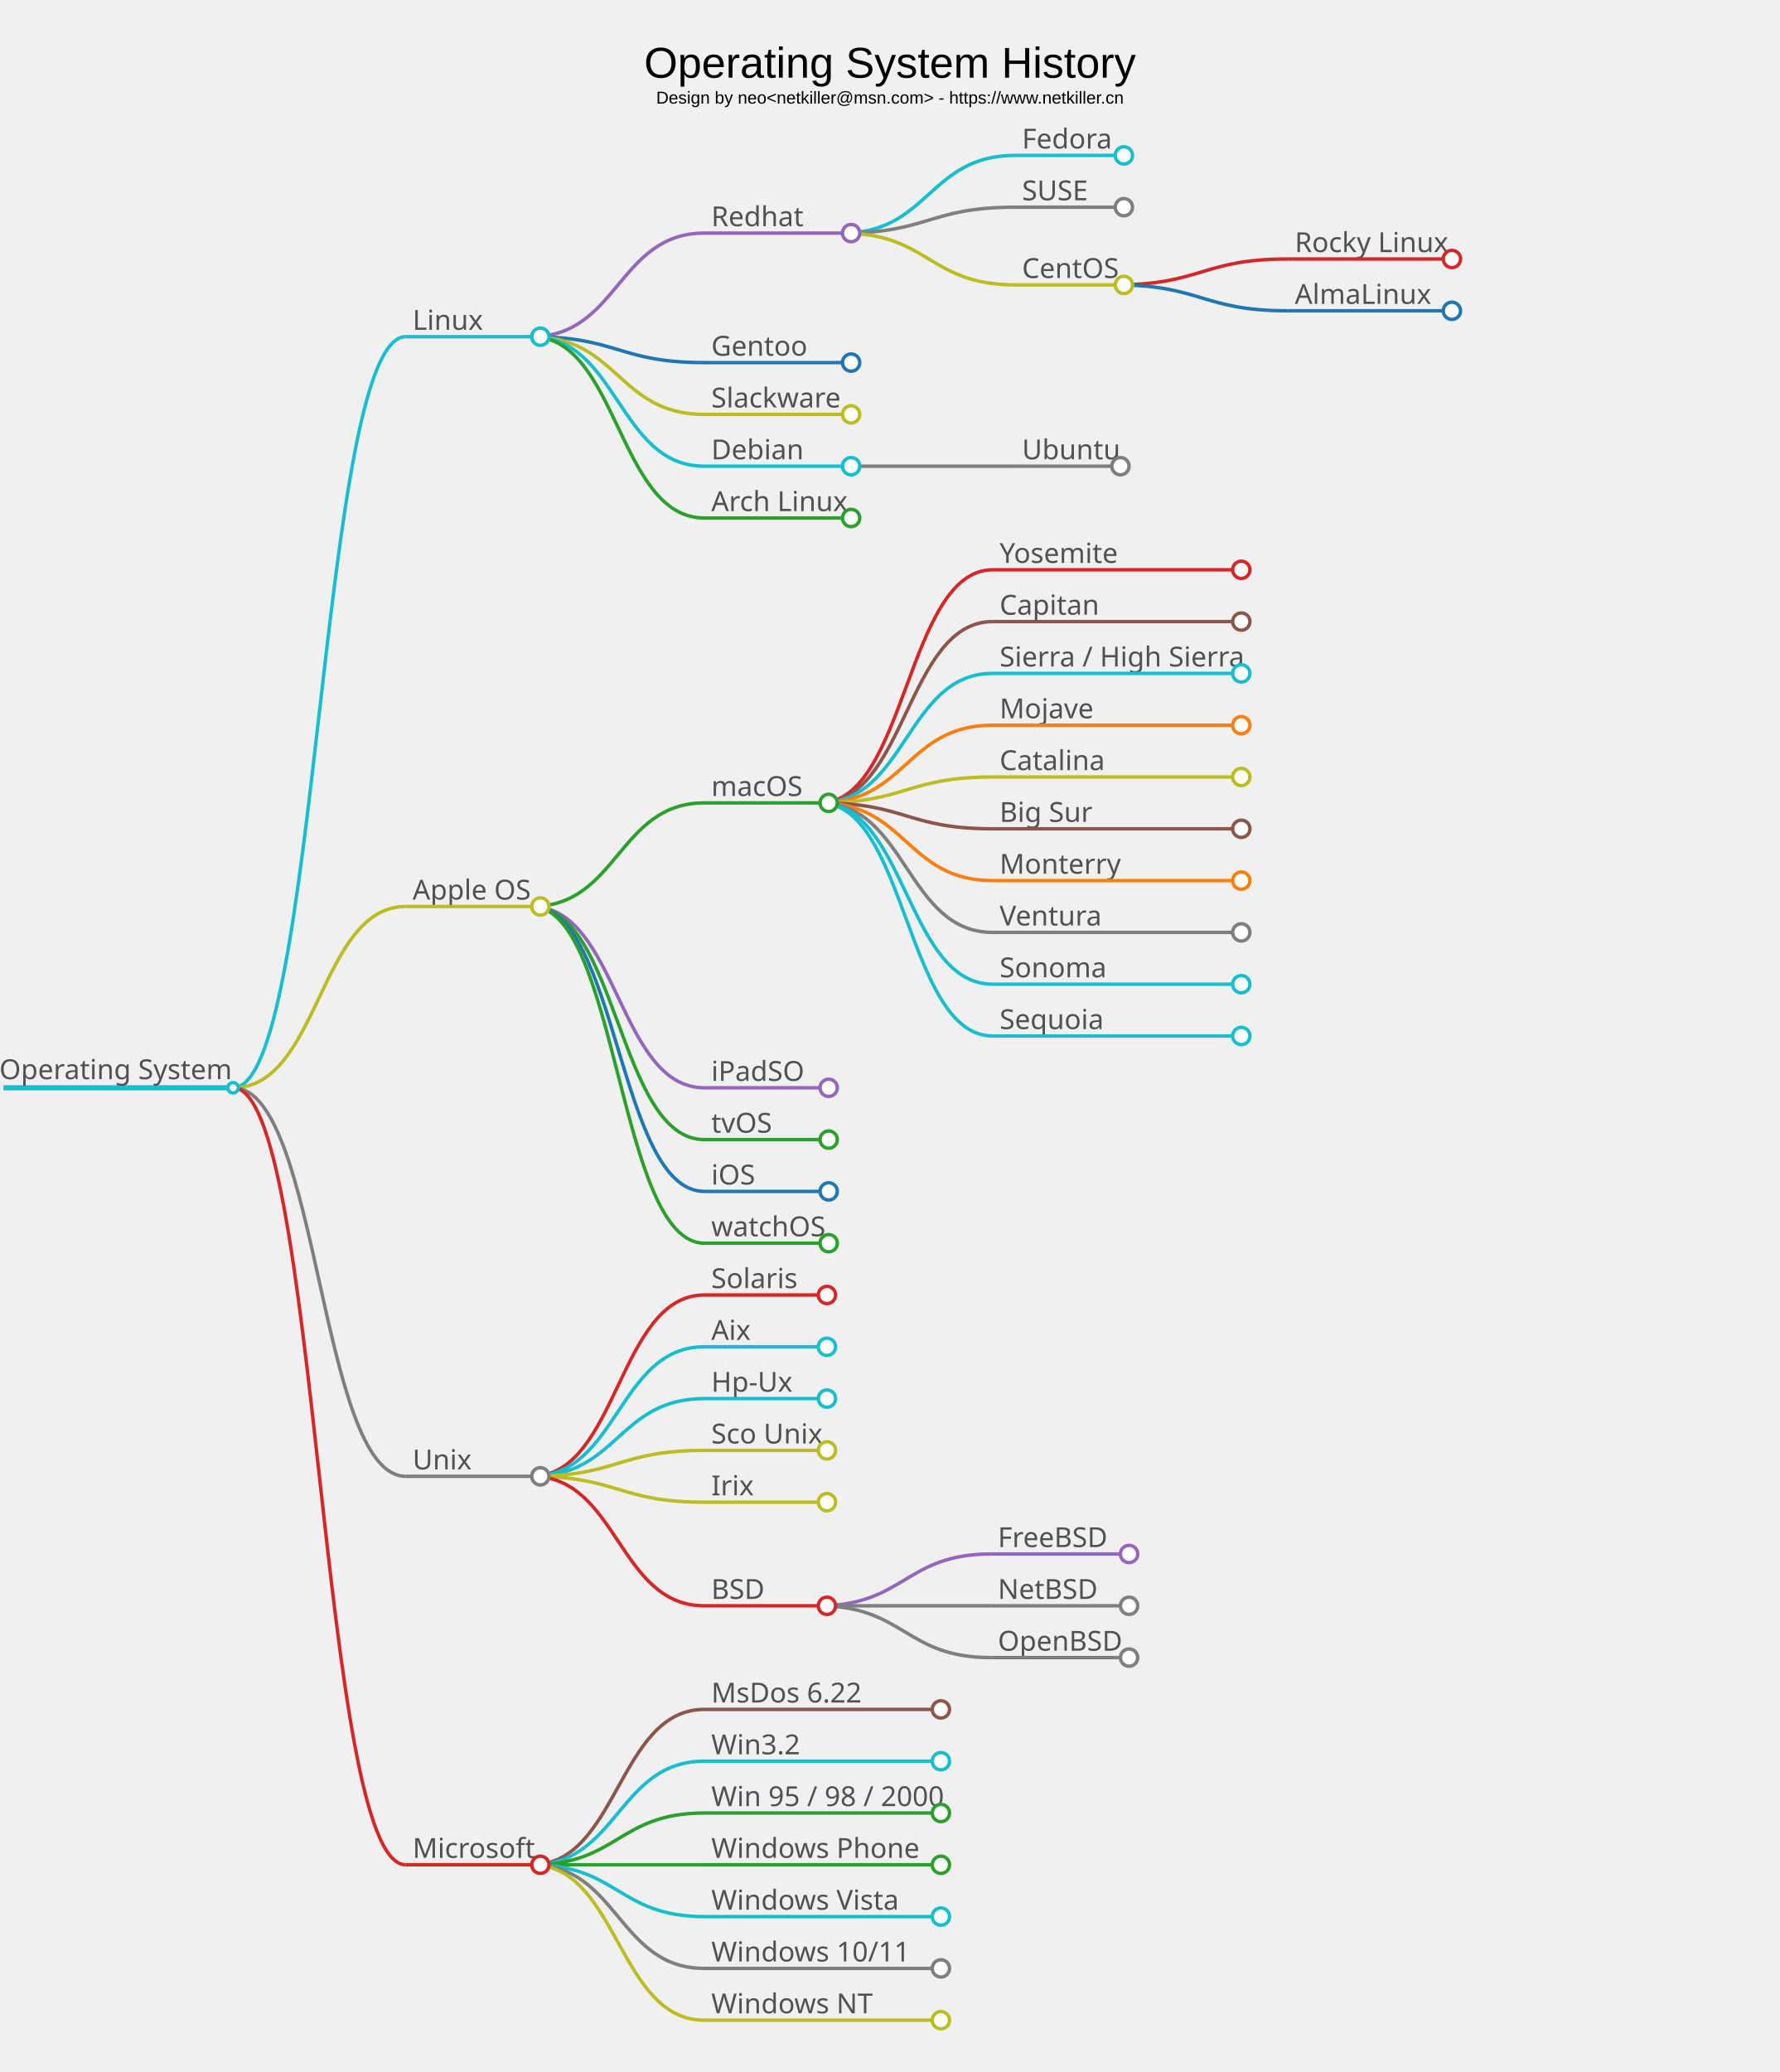
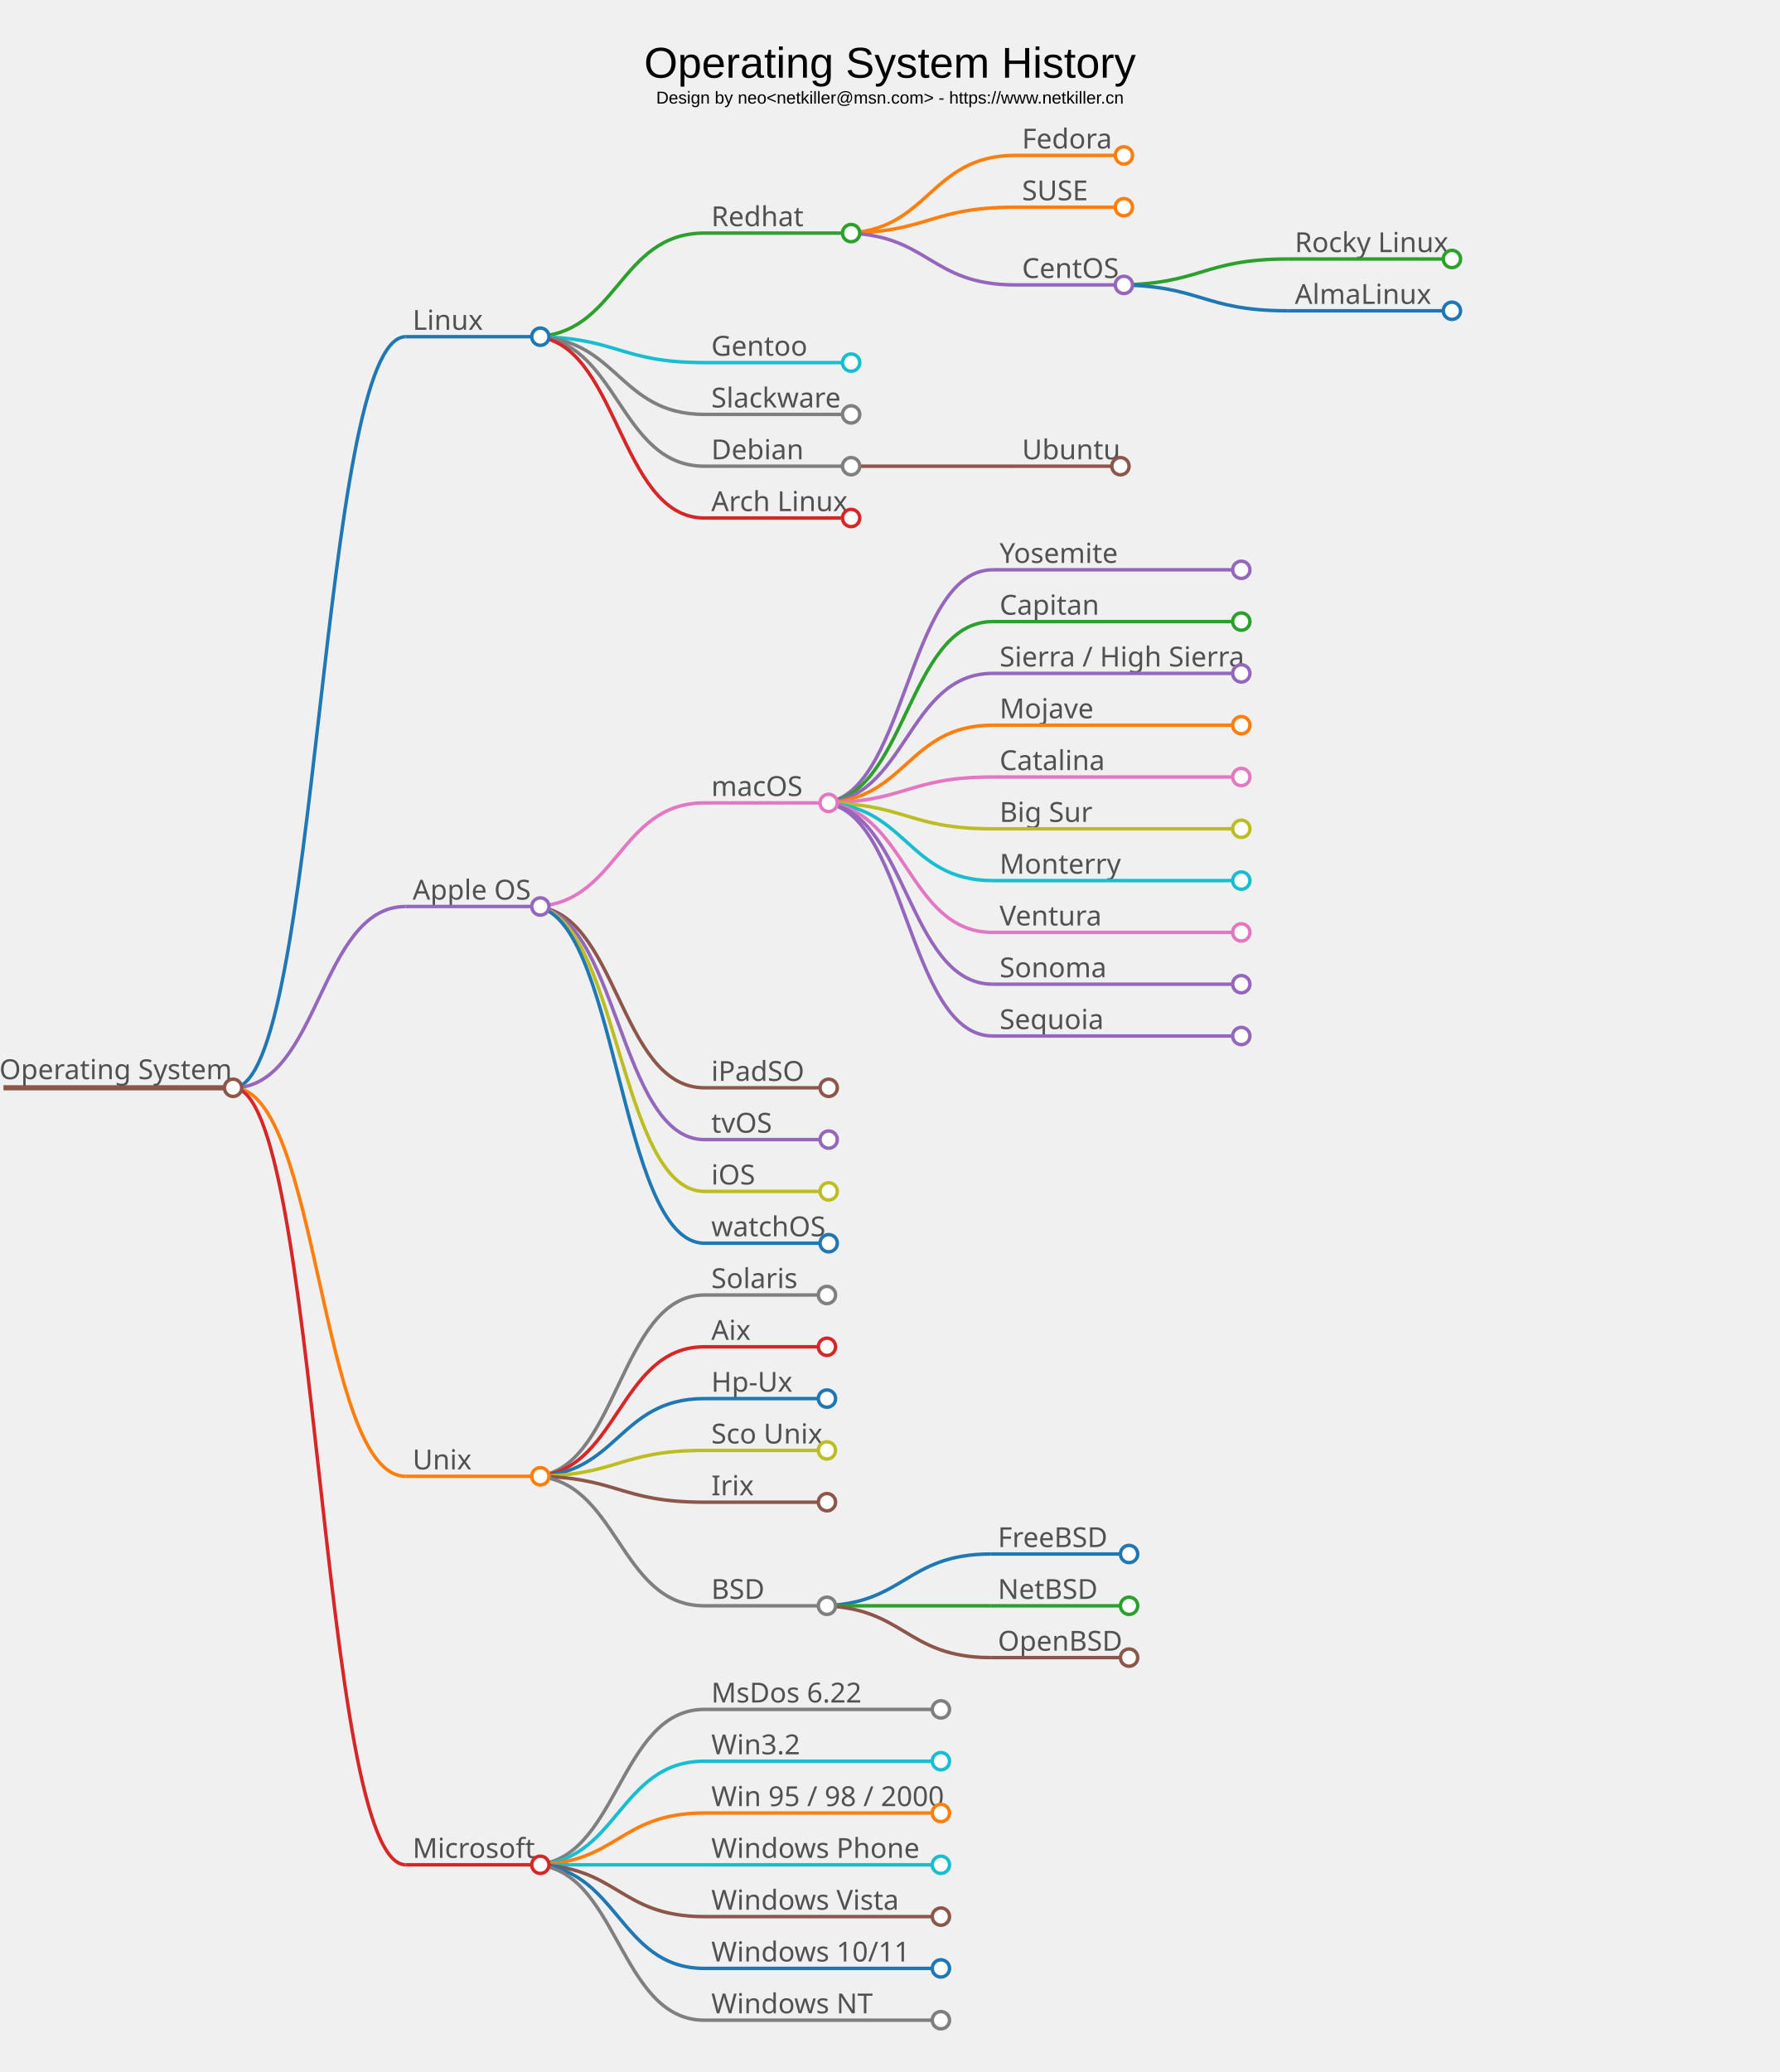
<svg xmlns="http://www.w3.org/2000/svg" baseProfile="tiny" height="1200" version="1.2" width="1031">
  <defs />
  <text font-family="Arial" font-size="25" text-anchor="middle" x="515.5" y="45">Operating System History</text>
  <text font-family="Arial" font-size="10" text-anchor="middle" x="515.5" y="60">Design by neo&lt;netkiller@msn.com&gt; - https://www.netkiller.cn</text>
-   <path d="M646,165 C696.0,165 696.0,150 746,150" fill="none" stroke="#d62728" stroke-width="2" />
+   <path d="M646,165 C696.0,165 696.0,150 746,150" fill="none" stroke="#2ca02c" stroke-width="2" />
  <text fill="#515151" font-family="Songti" font-size="16" text-anchor="start" x="750" y="146">Rocky Linux</text>
-   <line stroke="#d62728" stroke-width="2" x1="746" x2="841" y1="150" y2="150" />
-   <circle cx="841" cy="150" fill="white" r="5" stroke="#d62728" stroke-width="2" />
+   <line stroke="#2ca02c" stroke-width="2" x1="746" x2="841" y1="150" y2="150" />
+   <circle cx="841" cy="150" fill="white" r="5" stroke="#2ca02c" stroke-width="2" />
  <path d="M646,165 C696.0,165 696.0,180 746,180" fill="none" stroke="#1f77b4" stroke-width="2" />
  <text fill="#515151" font-family="Songti" font-size="16" text-anchor="start" x="750" y="176">AlmaLinux</text>
  <line stroke="#1f77b4" stroke-width="2" x1="746" x2="841" y1="180" y2="180" />
  <circle cx="841" cy="180" fill="white" r="5" stroke="#1f77b4" stroke-width="2" />
-   <path d="M488,135 C538.0,135 538.0,90 588,90" fill="none" stroke="#17becf" stroke-width="2" />
+   <path d="M488,135 C538.0,135 538.0,90 588,90" fill="none" stroke="#ff7f0e" stroke-width="2" />
  <text fill="#515151" font-family="Songti" font-size="16" text-anchor="start" x="592" y="86">Fedora</text>
-   <line stroke="#17becf" stroke-width="2" x1="588" x2="651" y1="90" y2="90" />
-   <circle cx="651" cy="90" fill="white" r="5" stroke="#17becf" stroke-width="2" />
-   <path d="M488,135 C538.0,135 538.0,120 588,120" fill="none" stroke="#7f7f7f" stroke-width="2" />
+   <line stroke="#ff7f0e" stroke-width="2" x1="588" x2="651" y1="90" y2="90" />
+   <circle cx="651" cy="90" fill="white" r="5" stroke="#ff7f0e" stroke-width="2" />
+   <path d="M488,135 C538.0,135 538.0,120 588,120" fill="none" stroke="#ff7f0e" stroke-width="2" />
  <text fill="#515151" font-family="Songti" font-size="16" text-anchor="start" x="592" y="116">SUSE</text>
-   <line stroke="#7f7f7f" stroke-width="2" x1="588" x2="651" y1="120" y2="120" />
-   <circle cx="651" cy="120" fill="white" r="5" stroke="#7f7f7f" stroke-width="2" />
-   <path d="M488,135 C538.0,135 538.0,165 588,165" fill="none" stroke="#bcbd22" stroke-width="2" />
+   <line stroke="#ff7f0e" stroke-width="2" x1="588" x2="651" y1="120" y2="120" />
+   <circle cx="651" cy="120" fill="white" r="5" stroke="#ff7f0e" stroke-width="2" />
+   <path d="M488,135 C538.0,135 538.0,165 588,165" fill="none" stroke="#9467bd" stroke-width="2" />
  <text fill="#515151" font-family="Songti" font-size="16" text-anchor="start" x="592" y="161">CentOS</text>
-   <line stroke="#bcbd22" stroke-width="2" x1="588" x2="651" y1="165" y2="165" />
-   <circle cx="651" cy="165" fill="white" r="5" stroke="#bcbd22" stroke-width="2" />
-   <path d="M488,270 C538.0,270 538.0,270 588,270" fill="none" stroke="#7f7f7f" stroke-width="2" />
+   <line stroke="#9467bd" stroke-width="2" x1="588" x2="651" y1="165" y2="165" />
+   <circle cx="651" cy="165" fill="white" r="5" stroke="#9467bd" stroke-width="2" />
+   <path d="M488,270 C538.0,270 538.0,270 588,270" fill="none" stroke="#8c564b" stroke-width="2" />
  <text fill="#515151" font-family="Songti" font-size="16" text-anchor="start" x="592" y="266">Ubuntu</text>
-   <line stroke="#7f7f7f" stroke-width="2" x1="588" x2="649" y1="270" y2="270" />
-   <circle cx="649" cy="270" fill="white" r="5" stroke="#7f7f7f" stroke-width="2" />
-   <path d="M308,195 C358.0,195 358.0,135 408,135" fill="none" stroke="#9467bd" stroke-width="2" />
+   <line stroke="#8c564b" stroke-width="2" x1="588" x2="649" y1="270" y2="270" />
+   <circle cx="649" cy="270" fill="white" r="5" stroke="#8c564b" stroke-width="2" />
+   <path d="M308,195 C358.0,195 358.0,135 408,135" fill="none" stroke="#2ca02c" stroke-width="2" />
  <text fill="#515151" font-family="Songti" font-size="16" text-anchor="start" x="412" y="131">Redhat</text>
-   <line stroke="#9467bd" stroke-width="2" x1="408" x2="493" y1="135" y2="135" />
-   <circle cx="493" cy="135" fill="white" r="5" stroke="#9467bd" stroke-width="2" />
-   <path d="M308,195 C358.0,195 358.0,210 408,210" fill="none" stroke="#1f77b4" stroke-width="2" />
+   <line stroke="#2ca02c" stroke-width="2" x1="408" x2="493" y1="135" y2="135" />
+   <circle cx="493" cy="135" fill="white" r="5" stroke="#2ca02c" stroke-width="2" />
+   <path d="M308,195 C358.0,195 358.0,210 408,210" fill="none" stroke="#17becf" stroke-width="2" />
  <text fill="#515151" font-family="Songti" font-size="16" text-anchor="start" x="412" y="206">Gentoo</text>
-   <line stroke="#1f77b4" stroke-width="2" x1="408" x2="493" y1="210" y2="210" />
-   <circle cx="493" cy="210" fill="white" r="5" stroke="#1f77b4" stroke-width="2" />
-   <path d="M308,195 C358.0,195 358.0,240 408,240" fill="none" stroke="#bcbd22" stroke-width="2" />
+   <line stroke="#17becf" stroke-width="2" x1="408" x2="493" y1="210" y2="210" />
+   <circle cx="493" cy="210" fill="white" r="5" stroke="#17becf" stroke-width="2" />
+   <path d="M308,195 C358.0,195 358.0,240 408,240" fill="none" stroke="#7f7f7f" stroke-width="2" />
  <text fill="#515151" font-family="Songti" font-size="16" text-anchor="start" x="412" y="236">Slackware</text>
-   <line stroke="#bcbd22" stroke-width="2" x1="408" x2="493" y1="240" y2="240" />
-   <circle cx="493" cy="240" fill="white" r="5" stroke="#bcbd22" stroke-width="2" />
-   <path d="M308,195 C358.0,195 358.0,270 408,270" fill="none" stroke="#17becf" stroke-width="2" />
+   <line stroke="#7f7f7f" stroke-width="2" x1="408" x2="493" y1="240" y2="240" />
+   <circle cx="493" cy="240" fill="white" r="5" stroke="#7f7f7f" stroke-width="2" />
+   <path d="M308,195 C358.0,195 358.0,270 408,270" fill="none" stroke="#7f7f7f" stroke-width="2" />
  <text fill="#515151" font-family="Songti" font-size="16" text-anchor="start" x="412" y="266">Debian</text>
-   <line stroke="#17becf" stroke-width="2" x1="408" x2="493" y1="270" y2="270" />
-   <circle cx="493" cy="270" fill="white" r="5" stroke="#17becf" stroke-width="2" />
-   <path d="M308,195 C358.0,195 358.0,300 408,300" fill="none" stroke="#2ca02c" stroke-width="2" />
+   <line stroke="#7f7f7f" stroke-width="2" x1="408" x2="493" y1="270" y2="270" />
+   <circle cx="493" cy="270" fill="white" r="5" stroke="#7f7f7f" stroke-width="2" />
+   <path d="M308,195 C358.0,195 358.0,300 408,300" fill="none" stroke="#d62728" stroke-width="2" />
  <text fill="#515151" font-family="Songti" font-size="16" text-anchor="start" x="412" y="296">Arch Linux</text>
-   <line stroke="#2ca02c" stroke-width="2" x1="408" x2="493" y1="300" y2="300" />
-   <circle cx="493" cy="300" fill="white" r="5" stroke="#2ca02c" stroke-width="2" />
-   <path d="M475,465 C525.0,465 525.0,330 575,330" fill="none" stroke="#d62728" stroke-width="2" />
+   <line stroke="#d62728" stroke-width="2" x1="408" x2="493" y1="300" y2="300" />
+   <circle cx="493" cy="300" fill="white" r="5" stroke="#d62728" stroke-width="2" />
+   <path d="M475,465 C525.0,465 525.0,330 575,330" fill="none" stroke="#9467bd" stroke-width="2" />
  <text fill="#515151" font-family="Songti" font-size="16" text-anchor="start" x="579" y="326">Yosemite</text>
-   <line stroke="#d62728" stroke-width="2" x1="575" x2="719" y1="330" y2="330" />
-   <circle cx="719" cy="330" fill="white" r="5" stroke="#d62728" stroke-width="2" />
-   <path d="M475,465 C525.0,465 525.0,360 575,360" fill="none" stroke="#8c564b" stroke-width="2" />
+   <line stroke="#9467bd" stroke-width="2" x1="575" x2="719" y1="330" y2="330" />
+   <circle cx="719" cy="330" fill="white" r="5" stroke="#9467bd" stroke-width="2" />
+   <path d="M475,465 C525.0,465 525.0,360 575,360" fill="none" stroke="#2ca02c" stroke-width="2" />
  <text fill="#515151" font-family="Songti" font-size="16" text-anchor="start" x="579" y="356">Capitan</text>
-   <line stroke="#8c564b" stroke-width="2" x1="575" x2="719" y1="360" y2="360" />
-   <circle cx="719" cy="360" fill="white" r="5" stroke="#8c564b" stroke-width="2" />
-   <path d="M475,465 C525.0,465 525.0,390 575,390" fill="none" stroke="#17becf" stroke-width="2" />
+   <line stroke="#2ca02c" stroke-width="2" x1="575" x2="719" y1="360" y2="360" />
+   <circle cx="719" cy="360" fill="white" r="5" stroke="#2ca02c" stroke-width="2" />
+   <path d="M475,465 C525.0,465 525.0,390 575,390" fill="none" stroke="#9467bd" stroke-width="2" />
  <text fill="#515151" font-family="Songti" font-size="16" text-anchor="start" x="579" y="386">Sierra / High Sierra</text>
-   <line stroke="#17becf" stroke-width="2" x1="575" x2="719" y1="390" y2="390" />
-   <circle cx="719" cy="390" fill="white" r="5" stroke="#17becf" stroke-width="2" />
+   <line stroke="#9467bd" stroke-width="2" x1="575" x2="719" y1="390" y2="390" />
+   <circle cx="719" cy="390" fill="white" r="5" stroke="#9467bd" stroke-width="2" />
  <path d="M475,465 C525.0,465 525.0,420 575,420" fill="none" stroke="#ff7f0e" stroke-width="2" />
  <text fill="#515151" font-family="Songti" font-size="16" text-anchor="start" x="579" y="416">Mojave</text>
  <line stroke="#ff7f0e" stroke-width="2" x1="575" x2="719" y1="420" y2="420" />
  <circle cx="719" cy="420" fill="white" r="5" stroke="#ff7f0e" stroke-width="2" />
-   <path d="M475,465 C525.0,465 525.0,450 575,450" fill="none" stroke="#bcbd22" stroke-width="2" />
+   <path d="M475,465 C525.0,465 525.0,450 575,450" fill="none" stroke="#e377c2" stroke-width="2" />
  <text fill="#515151" font-family="Songti" font-size="16" text-anchor="start" x="579" y="446">Catalina</text>
-   <line stroke="#bcbd22" stroke-width="2" x1="575" x2="719" y1="450" y2="450" />
-   <circle cx="719" cy="450" fill="white" r="5" stroke="#bcbd22" stroke-width="2" />
-   <path d="M475,465 C525.0,465 525.0,480 575,480" fill="none" stroke="#8c564b" stroke-width="2" />
+   <line stroke="#e377c2" stroke-width="2" x1="575" x2="719" y1="450" y2="450" />
+   <circle cx="719" cy="450" fill="white" r="5" stroke="#e377c2" stroke-width="2" />
+   <path d="M475,465 C525.0,465 525.0,480 575,480" fill="none" stroke="#bcbd22" stroke-width="2" />
  <text fill="#515151" font-family="Songti" font-size="16" text-anchor="start" x="579" y="476">Big Sur</text>
-   <line stroke="#8c564b" stroke-width="2" x1="575" x2="719" y1="480" y2="480" />
-   <circle cx="719" cy="480" fill="white" r="5" stroke="#8c564b" stroke-width="2" />
-   <path d="M475,465 C525.0,465 525.0,510 575,510" fill="none" stroke="#ff7f0e" stroke-width="2" />
+   <line stroke="#bcbd22" stroke-width="2" x1="575" x2="719" y1="480" y2="480" />
+   <circle cx="719" cy="480" fill="white" r="5" stroke="#bcbd22" stroke-width="2" />
+   <path d="M475,465 C525.0,465 525.0,510 575,510" fill="none" stroke="#17becf" stroke-width="2" />
  <text fill="#515151" font-family="Songti" font-size="16" text-anchor="start" x="579" y="506">Monterry</text>
-   <line stroke="#ff7f0e" stroke-width="2" x1="575" x2="719" y1="510" y2="510" />
-   <circle cx="719" cy="510" fill="white" r="5" stroke="#ff7f0e" stroke-width="2" />
-   <path d="M475,465 C525.0,465 525.0,540 575,540" fill="none" stroke="#7f7f7f" stroke-width="2" />
+   <line stroke="#17becf" stroke-width="2" x1="575" x2="719" y1="510" y2="510" />
+   <circle cx="719" cy="510" fill="white" r="5" stroke="#17becf" stroke-width="2" />
+   <path d="M475,465 C525.0,465 525.0,540 575,540" fill="none" stroke="#e377c2" stroke-width="2" />
  <text fill="#515151" font-family="Songti" font-size="16" text-anchor="start" x="579" y="536">Ventura</text>
-   <line stroke="#7f7f7f" stroke-width="2" x1="575" x2="719" y1="540" y2="540" />
-   <circle cx="719" cy="540" fill="white" r="5" stroke="#7f7f7f" stroke-width="2" />
-   <path d="M475,465 C525.0,465 525.0,570 575,570" fill="none" stroke="#17becf" stroke-width="2" />
+   <line stroke="#e377c2" stroke-width="2" x1="575" x2="719" y1="540" y2="540" />
+   <circle cx="719" cy="540" fill="white" r="5" stroke="#e377c2" stroke-width="2" />
+   <path d="M475,465 C525.0,465 525.0,570 575,570" fill="none" stroke="#9467bd" stroke-width="2" />
  <text fill="#515151" font-family="Songti" font-size="16" text-anchor="start" x="579" y="566">Sonoma</text>
-   <line stroke="#17becf" stroke-width="2" x1="575" x2="719" y1="570" y2="570" />
-   <circle cx="719" cy="570" fill="white" r="5" stroke="#17becf" stroke-width="2" />
-   <path d="M475,465 C525.0,465 525.0,600 575,600" fill="none" stroke="#17becf" stroke-width="2" />
+   <line stroke="#9467bd" stroke-width="2" x1="575" x2="719" y1="570" y2="570" />
+   <circle cx="719" cy="570" fill="white" r="5" stroke="#9467bd" stroke-width="2" />
+   <path d="M475,465 C525.0,465 525.0,600 575,600" fill="none" stroke="#9467bd" stroke-width="2" />
  <text fill="#515151" font-family="Songti" font-size="16" text-anchor="start" x="579" y="596">Sequoia</text>
-   <line stroke="#17becf" stroke-width="2" x1="575" x2="719" y1="600" y2="600" />
-   <circle cx="719" cy="600" fill="white" r="5" stroke="#17becf" stroke-width="2" />
-   <path d="M308,525 C358.0,525 358.0,465 408,465" fill="none" stroke="#2ca02c" stroke-width="2" />
+   <line stroke="#9467bd" stroke-width="2" x1="575" x2="719" y1="600" y2="600" />
+   <circle cx="719" cy="600" fill="white" r="5" stroke="#9467bd" stroke-width="2" />
+   <path d="M308,525 C358.0,525 358.0,465 408,465" fill="none" stroke="#e377c2" stroke-width="2" />
  <text fill="#515151" font-family="Songti" font-size="16" text-anchor="start" x="412" y="461">macOS</text>
-   <line stroke="#2ca02c" stroke-width="2" x1="408" x2="480" y1="465" y2="465" />
-   <circle cx="480" cy="465" fill="white" r="5" stroke="#2ca02c" stroke-width="2" />
-   <path d="M308,525 C358.0,525 358.0,630 408,630" fill="none" stroke="#9467bd" stroke-width="2" />
+   <line stroke="#e377c2" stroke-width="2" x1="408" x2="480" y1="465" y2="465" />
+   <circle cx="480" cy="465" fill="white" r="5" stroke="#e377c2" stroke-width="2" />
+   <path d="M308,525 C358.0,525 358.0,630 408,630" fill="none" stroke="#8c564b" stroke-width="2" />
  <text fill="#515151" font-family="Songti" font-size="16" text-anchor="start" x="412" y="626">iPadSO</text>
-   <line stroke="#9467bd" stroke-width="2" x1="408" x2="480" y1="630" y2="630" />
-   <circle cx="480" cy="630" fill="white" r="5" stroke="#9467bd" stroke-width="2" />
-   <path d="M308,525 C358.0,525 358.0,660 408,660" fill="none" stroke="#2ca02c" stroke-width="2" />
+   <line stroke="#8c564b" stroke-width="2" x1="408" x2="480" y1="630" y2="630" />
+   <circle cx="480" cy="630" fill="white" r="5" stroke="#8c564b" stroke-width="2" />
+   <path d="M308,525 C358.0,525 358.0,660 408,660" fill="none" stroke="#9467bd" stroke-width="2" />
  <text fill="#515151" font-family="Songti" font-size="16" text-anchor="start" x="412" y="656">tvOS</text>
-   <line stroke="#2ca02c" stroke-width="2" x1="408" x2="480" y1="660" y2="660" />
-   <circle cx="480" cy="660" fill="white" r="5" stroke="#2ca02c" stroke-width="2" />
-   <path d="M308,525 C358.0,525 358.0,690 408,690" fill="none" stroke="#1f77b4" stroke-width="2" />
+   <line stroke="#9467bd" stroke-width="2" x1="408" x2="480" y1="660" y2="660" />
+   <circle cx="480" cy="660" fill="white" r="5" stroke="#9467bd" stroke-width="2" />
+   <path d="M308,525 C358.0,525 358.0,690 408,690" fill="none" stroke="#bcbd22" stroke-width="2" />
  <text fill="#515151" font-family="Songti" font-size="16" text-anchor="start" x="412" y="686">iOS</text>
-   <line stroke="#1f77b4" stroke-width="2" x1="408" x2="480" y1="690" y2="690" />
-   <circle cx="480" cy="690" fill="white" r="5" stroke="#1f77b4" stroke-width="2" />
-   <path d="M308,525 C358.0,525 358.0,720 408,720" fill="none" stroke="#2ca02c" stroke-width="2" />
+   <line stroke="#bcbd22" stroke-width="2" x1="408" x2="480" y1="690" y2="690" />
+   <circle cx="480" cy="690" fill="white" r="5" stroke="#bcbd22" stroke-width="2" />
+   <path d="M308,525 C358.0,525 358.0,720 408,720" fill="none" stroke="#1f77b4" stroke-width="2" />
  <text fill="#515151" font-family="Songti" font-size="16" text-anchor="start" x="412" y="716">watchOS</text>
-   <line stroke="#2ca02c" stroke-width="2" x1="408" x2="480" y1="720" y2="720" />
-   <circle cx="480" cy="720" fill="white" r="5" stroke="#2ca02c" stroke-width="2" />
-   <path d="M474,930 C524.0,930 524.0,900 574,900" fill="none" stroke="#9467bd" stroke-width="2" />
+   <line stroke="#1f77b4" stroke-width="2" x1="408" x2="480" y1="720" y2="720" />
+   <circle cx="480" cy="720" fill="white" r="5" stroke="#1f77b4" stroke-width="2" />
+   <path d="M474,930 C524.0,930 524.0,900 574,900" fill="none" stroke="#1f77b4" stroke-width="2" />
  <text fill="#515151" font-family="Songti" font-size="16" text-anchor="start" x="578" y="896">FreeBSD</text>
-   <line stroke="#9467bd" stroke-width="2" x1="574" x2="654" y1="900" y2="900" />
-   <circle cx="654" cy="900" fill="white" r="5" stroke="#9467bd" stroke-width="2" />
-   <path d="M474,930 C524.0,930 524.0,930 574,930" fill="none" stroke="#7f7f7f" stroke-width="2" />
+   <line stroke="#1f77b4" stroke-width="2" x1="574" x2="654" y1="900" y2="900" />
+   <circle cx="654" cy="900" fill="white" r="5" stroke="#1f77b4" stroke-width="2" />
+   <path d="M474,930 C524.0,930 524.0,930 574,930" fill="none" stroke="#2ca02c" stroke-width="2" />
  <text fill="#515151" font-family="Songti" font-size="16" text-anchor="start" x="578" y="926">NetBSD</text>
-   <line stroke="#7f7f7f" stroke-width="2" x1="574" x2="654" y1="930" y2="930" />
-   <circle cx="654" cy="930" fill="white" r="5" stroke="#7f7f7f" stroke-width="2" />
-   <path d="M474,930 C524.0,930 524.0,960 574,960" fill="none" stroke="#7f7f7f" stroke-width="2" />
+   <line stroke="#2ca02c" stroke-width="2" x1="574" x2="654" y1="930" y2="930" />
+   <circle cx="654" cy="930" fill="white" r="5" stroke="#2ca02c" stroke-width="2" />
+   <path d="M474,930 C524.0,930 524.0,960 574,960" fill="none" stroke="#8c564b" stroke-width="2" />
  <text fill="#515151" font-family="Songti" font-size="16" text-anchor="start" x="578" y="956">OpenBSD</text>
-   <line stroke="#7f7f7f" stroke-width="2" x1="574" x2="654" y1="960" y2="960" />
-   <circle cx="654" cy="960" fill="white" r="5" stroke="#7f7f7f" stroke-width="2" />
-   <path d="M308,855 C358.0,855 358.0,750 408,750" fill="none" stroke="#d62728" stroke-width="2" />
+   <line stroke="#8c564b" stroke-width="2" x1="574" x2="654" y1="960" y2="960" />
+   <circle cx="654" cy="960" fill="white" r="5" stroke="#8c564b" stroke-width="2" />
+   <path d="M308,855 C358.0,855 358.0,750 408,750" fill="none" stroke="#7f7f7f" stroke-width="2" />
  <text fill="#515151" font-family="Songti" font-size="16" text-anchor="start" x="412" y="746">Solaris</text>
-   <line stroke="#d62728" stroke-width="2" x1="408" x2="479" y1="750" y2="750" />
-   <circle cx="479" cy="750" fill="white" r="5" stroke="#d62728" stroke-width="2" />
-   <path d="M308,855 C358.0,855 358.0,780 408,780" fill="none" stroke="#17becf" stroke-width="2" />
+   <line stroke="#7f7f7f" stroke-width="2" x1="408" x2="479" y1="750" y2="750" />
+   <circle cx="479" cy="750" fill="white" r="5" stroke="#7f7f7f" stroke-width="2" />
+   <path d="M308,855 C358.0,855 358.0,780 408,780" fill="none" stroke="#d62728" stroke-width="2" />
  <text fill="#515151" font-family="Songti" font-size="16" text-anchor="start" x="412" y="776">Aix</text>
-   <line stroke="#17becf" stroke-width="2" x1="408" x2="479" y1="780" y2="780" />
-   <circle cx="479" cy="780" fill="white" r="5" stroke="#17becf" stroke-width="2" />
-   <path d="M308,855 C358.0,855 358.0,810 408,810" fill="none" stroke="#17becf" stroke-width="2" />
+   <line stroke="#d62728" stroke-width="2" x1="408" x2="479" y1="780" y2="780" />
+   <circle cx="479" cy="780" fill="white" r="5" stroke="#d62728" stroke-width="2" />
+   <path d="M308,855 C358.0,855 358.0,810 408,810" fill="none" stroke="#1f77b4" stroke-width="2" />
  <text fill="#515151" font-family="Songti" font-size="16" text-anchor="start" x="412" y="806">Hp-Ux</text>
-   <line stroke="#17becf" stroke-width="2" x1="408" x2="479" y1="810" y2="810" />
-   <circle cx="479" cy="810" fill="white" r="5" stroke="#17becf" stroke-width="2" />
+   <line stroke="#1f77b4" stroke-width="2" x1="408" x2="479" y1="810" y2="810" />
+   <circle cx="479" cy="810" fill="white" r="5" stroke="#1f77b4" stroke-width="2" />
  <path d="M308,855 C358.0,855 358.0,840 408,840" fill="none" stroke="#bcbd22" stroke-width="2" />
  <text fill="#515151" font-family="Songti" font-size="16" text-anchor="start" x="412" y="836">Sco Unix</text>
  <line stroke="#bcbd22" stroke-width="2" x1="408" x2="479" y1="840" y2="840" />
  <circle cx="479" cy="840" fill="white" r="5" stroke="#bcbd22" stroke-width="2" />
-   <path d="M308,855 C358.0,855 358.0,870 408,870" fill="none" stroke="#bcbd22" stroke-width="2" />
+   <path d="M308,855 C358.0,855 358.0,870 408,870" fill="none" stroke="#8c564b" stroke-width="2" />
  <text fill="#515151" font-family="Songti" font-size="16" text-anchor="start" x="412" y="866">Irix</text>
-   <line stroke="#bcbd22" stroke-width="2" x1="408" x2="479" y1="870" y2="870" />
-   <circle cx="479" cy="870" fill="white" r="5" stroke="#bcbd22" stroke-width="2" />
-   <path d="M308,855 C358.0,855 358.0,930 408,930" fill="none" stroke="#d62728" stroke-width="2" />
+   <line stroke="#8c564b" stroke-width="2" x1="408" x2="479" y1="870" y2="870" />
+   <circle cx="479" cy="870" fill="white" r="5" stroke="#8c564b" stroke-width="2" />
+   <path d="M308,855 C358.0,855 358.0,930 408,930" fill="none" stroke="#7f7f7f" stroke-width="2" />
  <text fill="#515151" font-family="Songti" font-size="16" text-anchor="start" x="412" y="926">BSD</text>
-   <line stroke="#d62728" stroke-width="2" x1="408" x2="479" y1="930" y2="930" />
-   <circle cx="479" cy="930" fill="white" r="5" stroke="#d62728" stroke-width="2" />
-   <path d="M308,1080 C358.0,1080 358.0,990 408,990" fill="none" stroke="#8c564b" stroke-width="2" />
+   <line stroke="#7f7f7f" stroke-width="2" x1="408" x2="479" y1="930" y2="930" />
+   <circle cx="479" cy="930" fill="white" r="5" stroke="#7f7f7f" stroke-width="2" />
+   <path d="M308,1080 C358.0,1080 358.0,990 408,990" fill="none" stroke="#7f7f7f" stroke-width="2" />
  <text fill="#515151" font-family="Songti" font-size="16" text-anchor="start" x="412" y="986">MsDos 6.22</text>
-   <line stroke="#8c564b" stroke-width="2" x1="408" x2="545" y1="990" y2="990" />
-   <circle cx="545" cy="990" fill="white" r="5" stroke="#8c564b" stroke-width="2" />
+   <line stroke="#7f7f7f" stroke-width="2" x1="408" x2="545" y1="990" y2="990" />
+   <circle cx="545" cy="990" fill="white" r="5" stroke="#7f7f7f" stroke-width="2" />
  <path d="M308,1080 C358.0,1080 358.0,1020 408,1020" fill="none" stroke="#17becf" stroke-width="2" />
  <text fill="#515151" font-family="Songti" font-size="16" text-anchor="start" x="412" y="1016">Win3.2</text>
  <line stroke="#17becf" stroke-width="2" x1="408" x2="545" y1="1020" y2="1020" />
  <circle cx="545" cy="1020" fill="white" r="5" stroke="#17becf" stroke-width="2" />
-   <path d="M308,1080 C358.0,1080 358.0,1050 408,1050" fill="none" stroke="#2ca02c" stroke-width="2" />
+   <path d="M308,1080 C358.0,1080 358.0,1050 408,1050" fill="none" stroke="#ff7f0e" stroke-width="2" />
  <text fill="#515151" font-family="Songti" font-size="16" text-anchor="start" x="412" y="1046">Win 95 / 98 / 2000</text>
-   <line stroke="#2ca02c" stroke-width="2" x1="408" x2="545" y1="1050" y2="1050" />
-   <circle cx="545" cy="1050" fill="white" r="5" stroke="#2ca02c" stroke-width="2" />
-   <path d="M308,1080 C358.0,1080 358.0,1080 408,1080" fill="none" stroke="#2ca02c" stroke-width="2" />
+   <line stroke="#ff7f0e" stroke-width="2" x1="408" x2="545" y1="1050" y2="1050" />
+   <circle cx="545" cy="1050" fill="white" r="5" stroke="#ff7f0e" stroke-width="2" />
+   <path d="M308,1080 C358.0,1080 358.0,1080 408,1080" fill="none" stroke="#17becf" stroke-width="2" />
  <text fill="#515151" font-family="Songti" font-size="16" text-anchor="start" x="412" y="1076">Windows Phone</text>
-   <line stroke="#2ca02c" stroke-width="2" x1="408" x2="545" y1="1080" y2="1080" />
-   <circle cx="545" cy="1080" fill="white" r="5" stroke="#2ca02c" stroke-width="2" />
-   <path d="M308,1080 C358.0,1080 358.0,1110 408,1110" fill="none" stroke="#17becf" stroke-width="2" />
+   <line stroke="#17becf" stroke-width="2" x1="408" x2="545" y1="1080" y2="1080" />
+   <circle cx="545" cy="1080" fill="white" r="5" stroke="#17becf" stroke-width="2" />
+   <path d="M308,1080 C358.0,1080 358.0,1110 408,1110" fill="none" stroke="#8c564b" stroke-width="2" />
  <text fill="#515151" font-family="Songti" font-size="16" text-anchor="start" x="412" y="1106">Windows Vista</text>
-   <line stroke="#17becf" stroke-width="2" x1="408" x2="545" y1="1110" y2="1110" />
-   <circle cx="545" cy="1110" fill="white" r="5" stroke="#17becf" stroke-width="2" />
-   <path d="M308,1080 C358.0,1080 358.0,1140 408,1140" fill="none" stroke="#7f7f7f" stroke-width="2" />
+   <line stroke="#8c564b" stroke-width="2" x1="408" x2="545" y1="1110" y2="1110" />
+   <circle cx="545" cy="1110" fill="white" r="5" stroke="#8c564b" stroke-width="2" />
+   <path d="M308,1080 C358.0,1080 358.0,1140 408,1140" fill="none" stroke="#1f77b4" stroke-width="2" />
  <text fill="#515151" font-family="Songti" font-size="16" text-anchor="start" x="412" y="1136">Windows 10/11</text>
-   <line stroke="#7f7f7f" stroke-width="2" x1="408" x2="545" y1="1140" y2="1140" />
-   <circle cx="545" cy="1140" fill="white" r="5" stroke="#7f7f7f" stroke-width="2" />
-   <path d="M308,1080 C358.0,1080 358.0,1170 408,1170" fill="none" stroke="#bcbd22" stroke-width="2" />
+   <line stroke="#1f77b4" stroke-width="2" x1="408" x2="545" y1="1140" y2="1140" />
+   <circle cx="545" cy="1140" fill="white" r="5" stroke="#1f77b4" stroke-width="2" />
+   <path d="M308,1080 C358.0,1080 358.0,1170 408,1170" fill="none" stroke="#7f7f7f" stroke-width="2" />
  <text fill="#515151" font-family="Songti" font-size="16" text-anchor="start" x="412" y="1166">Windows NT</text>
-   <line stroke="#bcbd22" stroke-width="2" x1="408" x2="545" y1="1170" y2="1170" />
-   <circle cx="545" cy="1170" fill="white" r="5" stroke="#bcbd22" stroke-width="2" />
-   <path d="M135,630 C185.0,630 185.0,195 235,195" fill="none" stroke="#17becf" stroke-width="2" />
+   <line stroke="#7f7f7f" stroke-width="2" x1="408" x2="545" y1="1170" y2="1170" />
+   <circle cx="545" cy="1170" fill="white" r="5" stroke="#7f7f7f" stroke-width="2" />
+   <path d="M135,630 C185.0,630 185.0,195 235,195" fill="none" stroke="#1f77b4" stroke-width="2" />
  <text fill="#515151" font-family="Songti" font-size="16" text-anchor="start" x="239" y="191">Linux</text>
-   <line stroke="#17becf" stroke-width="2" x1="235" x2="313" y1="195" y2="195" />
-   <circle cx="313" cy="195" fill="white" r="5" stroke="#17becf" stroke-width="2" />
-   <path d="M135,630 C185.0,630 185.0,525 235,525" fill="none" stroke="#bcbd22" stroke-width="2" />
+   <line stroke="#1f77b4" stroke-width="2" x1="235" x2="313" y1="195" y2="195" />
+   <circle cx="313" cy="195" fill="white" r="5" stroke="#1f77b4" stroke-width="2" />
+   <path d="M135,630 C185.0,630 185.0,525 235,525" fill="none" stroke="#9467bd" stroke-width="2" />
  <text fill="#515151" font-family="Songti" font-size="16" text-anchor="start" x="239" y="521">Apple OS</text>
-   <line stroke="#bcbd22" stroke-width="2" x1="235" x2="313" y1="525" y2="525" />
-   <circle cx="313" cy="525" fill="white" r="5" stroke="#bcbd22" stroke-width="2" />
-   <path d="M135,630 C185.0,630 185.0,855 235,855" fill="none" stroke="#7f7f7f" stroke-width="2" />
+   <line stroke="#9467bd" stroke-width="2" x1="235" x2="313" y1="525" y2="525" />
+   <circle cx="313" cy="525" fill="white" r="5" stroke="#9467bd" stroke-width="2" />
+   <path d="M135,630 C185.0,630 185.0,855 235,855" fill="none" stroke="#ff7f0e" stroke-width="2" />
  <text fill="#515151" font-family="Songti" font-size="16" text-anchor="start" x="239" y="851">Unix</text>
-   <line stroke="#7f7f7f" stroke-width="2" x1="235" x2="313" y1="855" y2="855" />
-   <circle cx="313" cy="855" fill="white" r="5" stroke="#7f7f7f" stroke-width="2" />
+   <line stroke="#ff7f0e" stroke-width="2" x1="235" x2="313" y1="855" y2="855" />
+   <circle cx="313" cy="855" fill="white" r="5" stroke="#ff7f0e" stroke-width="2" />
  <path d="M135,630 C185.0,630 185.0,1080 235,1080" fill="none" stroke="#d62728" stroke-width="2" />
  <text fill="#515151" font-family="Songti" font-size="16" text-anchor="start" x="239" y="1076">Microsoft</text>
  <line stroke="#d62728" stroke-width="2" x1="235" x2="313" y1="1080" y2="1080" />
  <circle cx="313" cy="1080" fill="white" r="5" stroke="#d62728" stroke-width="2" />
-   <line stroke="#17becf" stroke-width="3" x1="2" x2="135" y1="630" y2="630" />
-   <circle cx="135" cy="630" fill="white" r="3" stroke="#17becf" stroke-width="2" />
+   <line stroke="#8c564b" stroke-width="3" x1="2" x2="135" y1="630" y2="630" />
+   <circle cx="135" cy="630" fill="white" r="5" stroke="#8c564b" stroke-width="2" />
  <text fill="#515151" font-family="Songti" font-size="16" text-anchor="middle" x="67" y="625">Operating System</text>
</svg>
